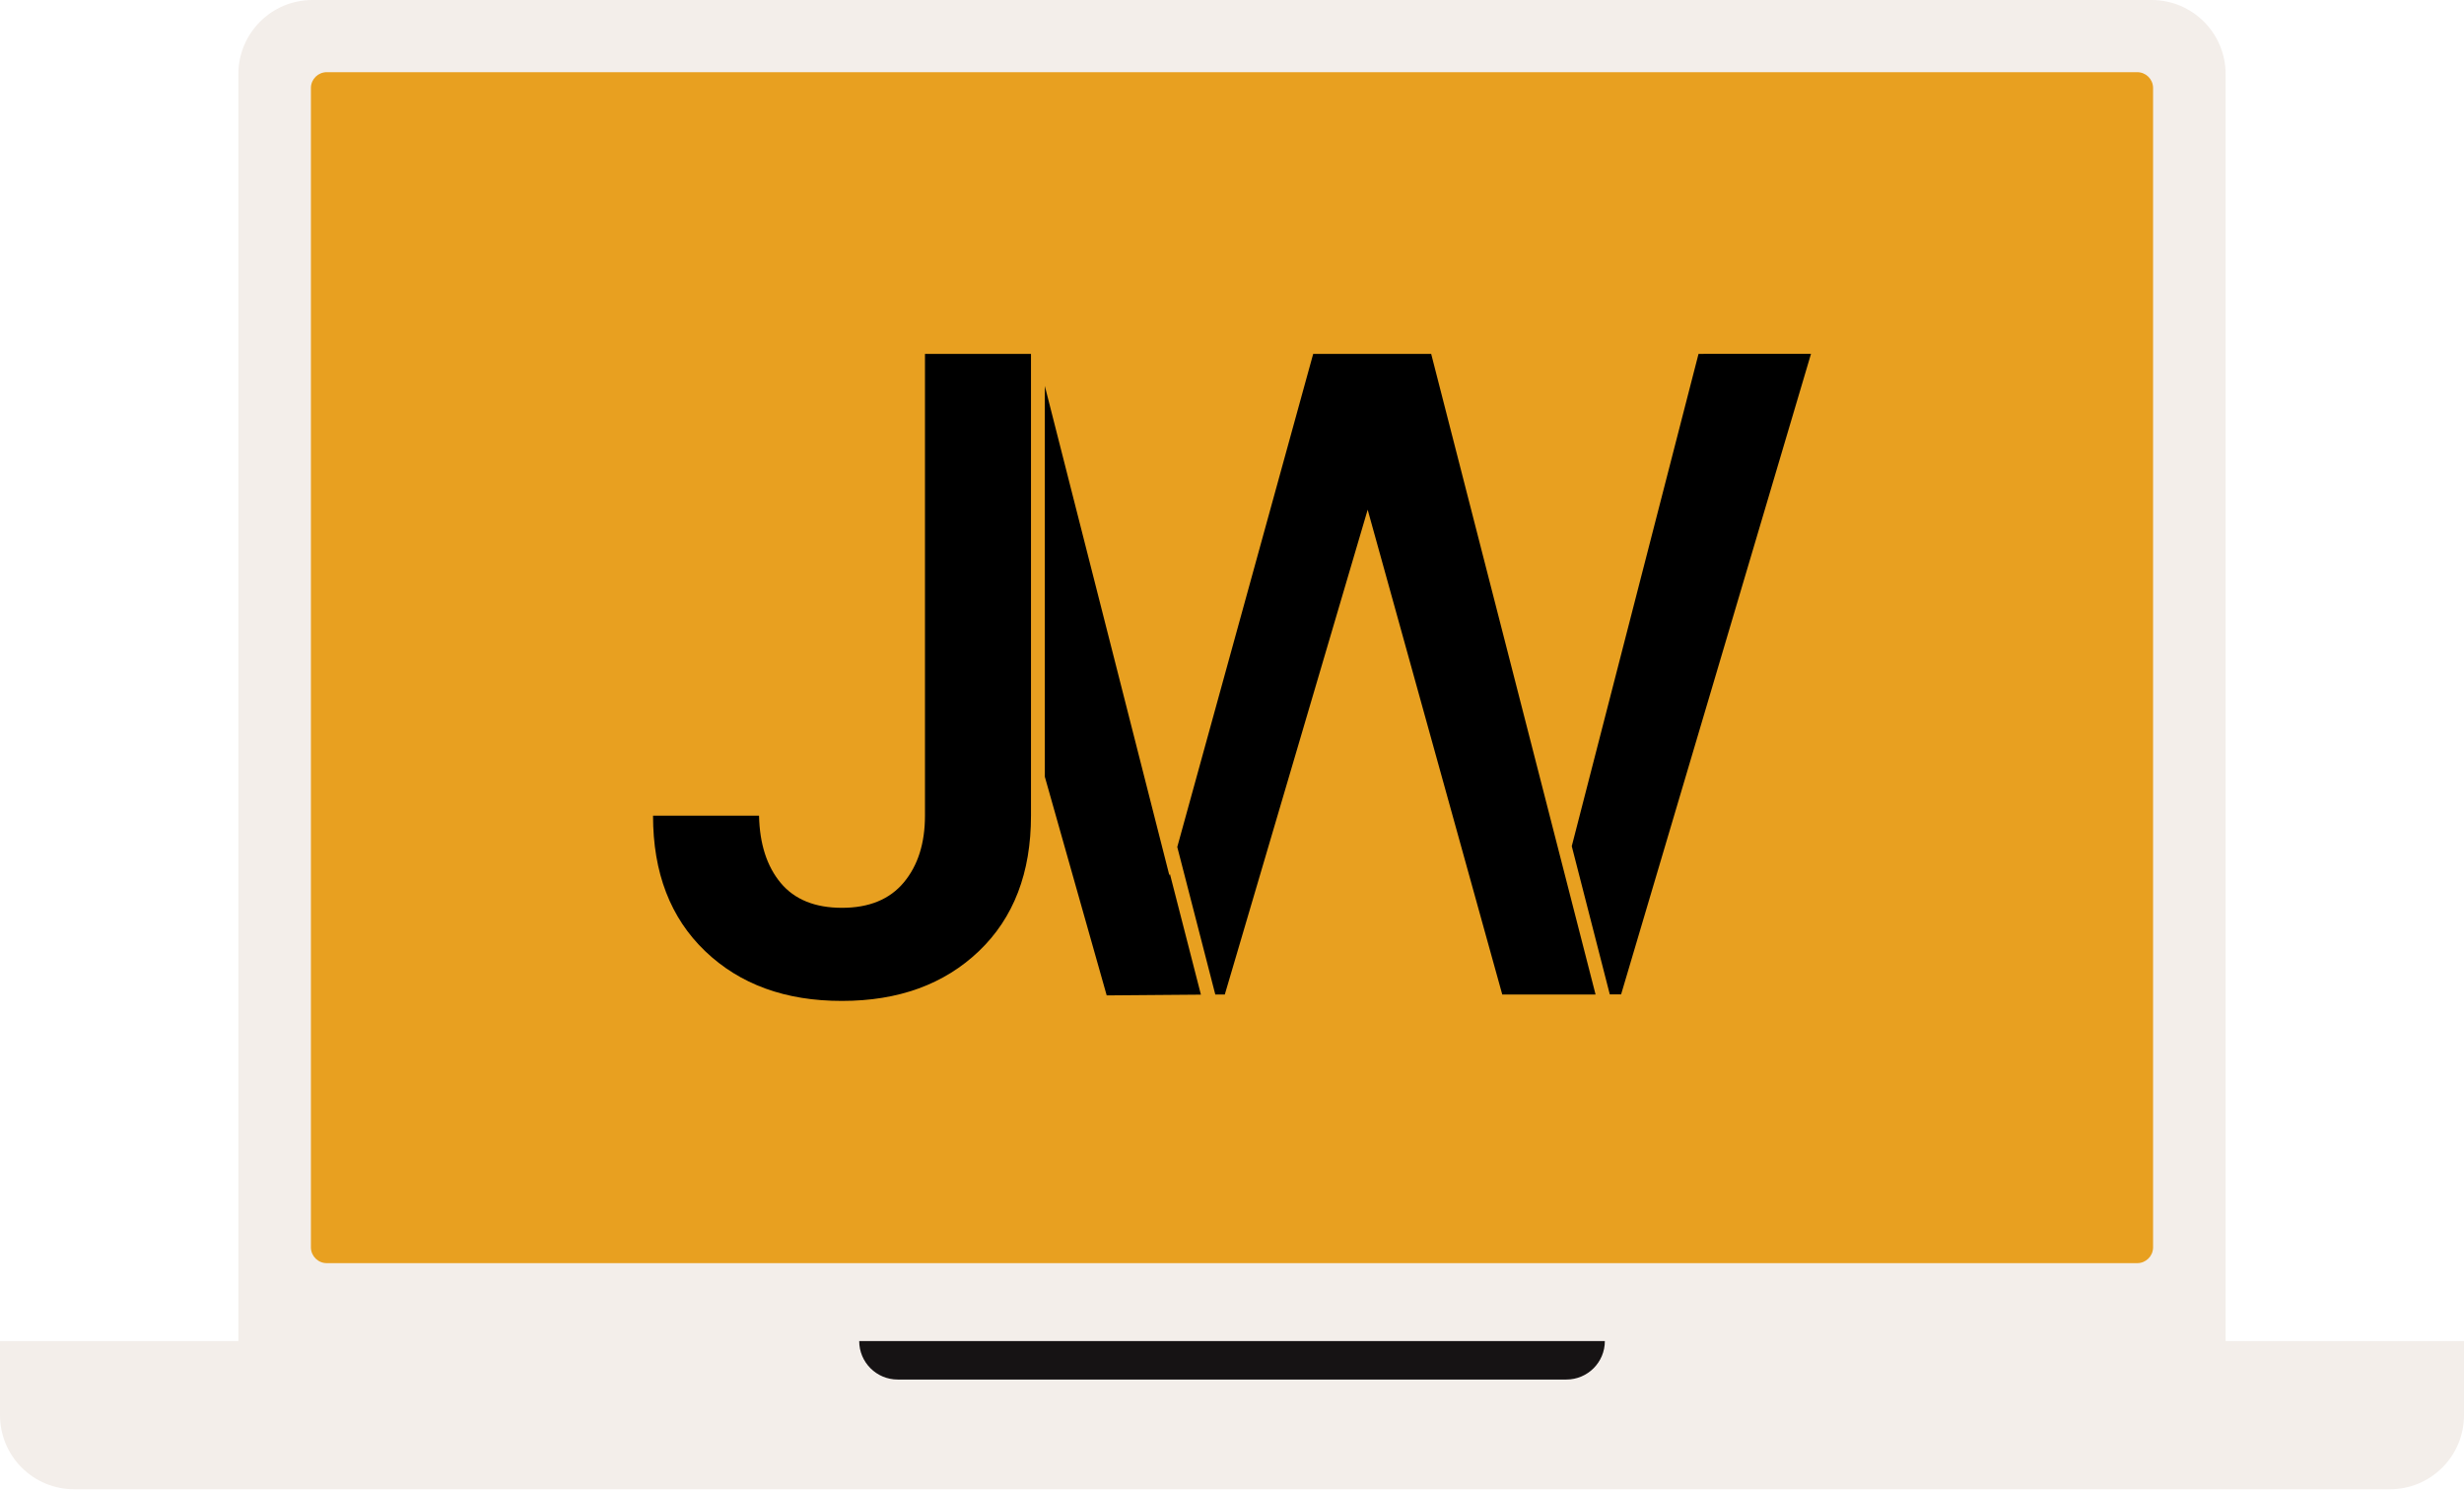
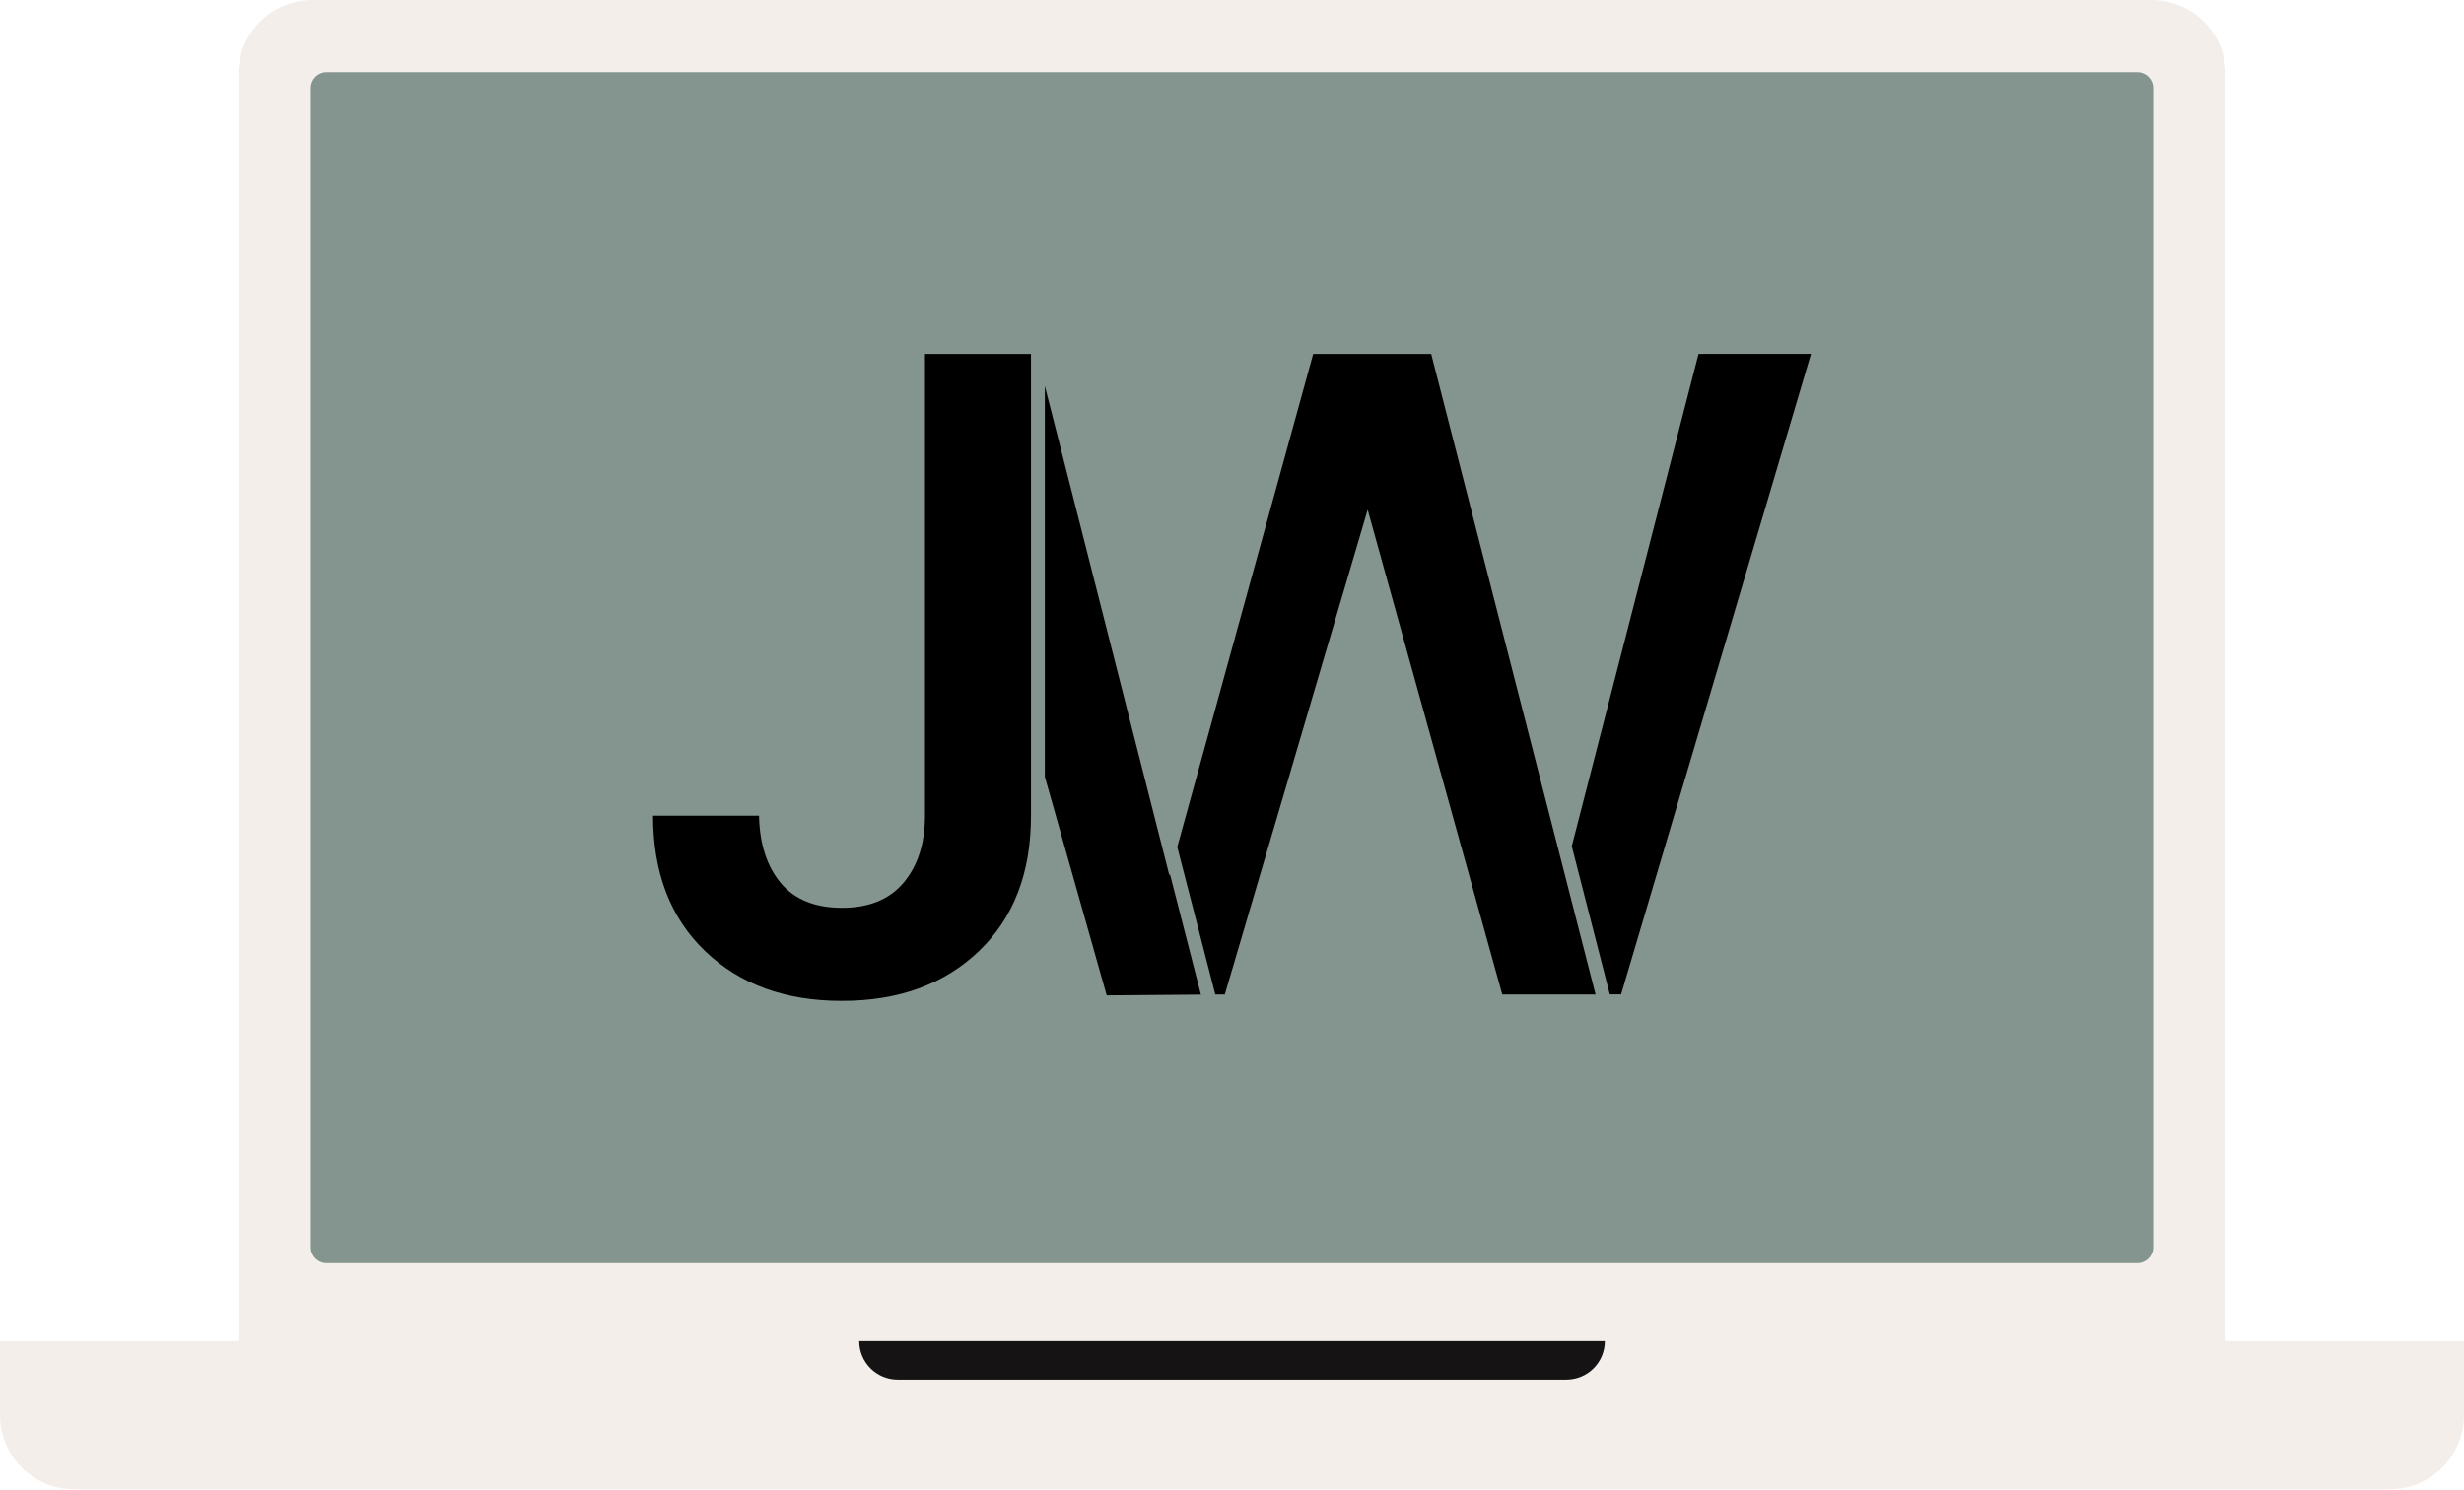
<svg xmlns="http://www.w3.org/2000/svg" viewBox="0 0 777.5 469.97">
  <rect x="75.22" width="627.06" height="455.36" rx="23.37" fill="#F3EEEA" />
  <path d="M0,423.23V446.6A23.37,23.37,0,0,0,23.37,470H754.14A23.36,23.36,0,0,0,777.5,446.6V423.23Z" fill="#F3EEEA" />
-   <path d="M679.39,393.77a5,5,0,0,1-5.06,4.87H103.18a5,5,0,0,1-5.07-4.87V27.65a5,5,0,0,1,5.07-4.87H674.33a5,5,0,0,1,5.06,4.87Z" fill="#E8A020" />
+   <path d="M679.39,393.77a5,5,0,0,1-5.06,4.87H103.18a5,5,0,0,1-5.07-4.87V27.65a5,5,0,0,1,5.07-4.87H674.33a5,5,0,0,1,5.06,4.87Z" fill="#84958F" />
  <path d="M291.87,111.68V257.41q0,13.08-6.69,21.09t-19.49,8q-12.79,0-19.34-7.85t-6.84-21.23H206.06q0,27,16.44,42.75t43.19,15.71q26.76,0,43.2-15.71t16.43-42.75V111.68Z" fill="#000" />
  <path d="M451.6,111.68H414.37L371.48,267.3l12,46.56,3,0,45.08-153,42.47,153h29.44Zm84.36,0-40,155.37h0l12,46.77h3.57l59.92-202.15ZM369.15,275.77l-.15.54-39.31-154.5V245.14l19.52,69,29.73-.24Z" fill="#000" />
  <path d="M271.11,423.23H506.4v0a12.14,12.14,0,0,1-12.14,12.14h-211a12.14,12.14,0,0,1-12.14-12.14v0Z" fill="#161314" />
</svg>
